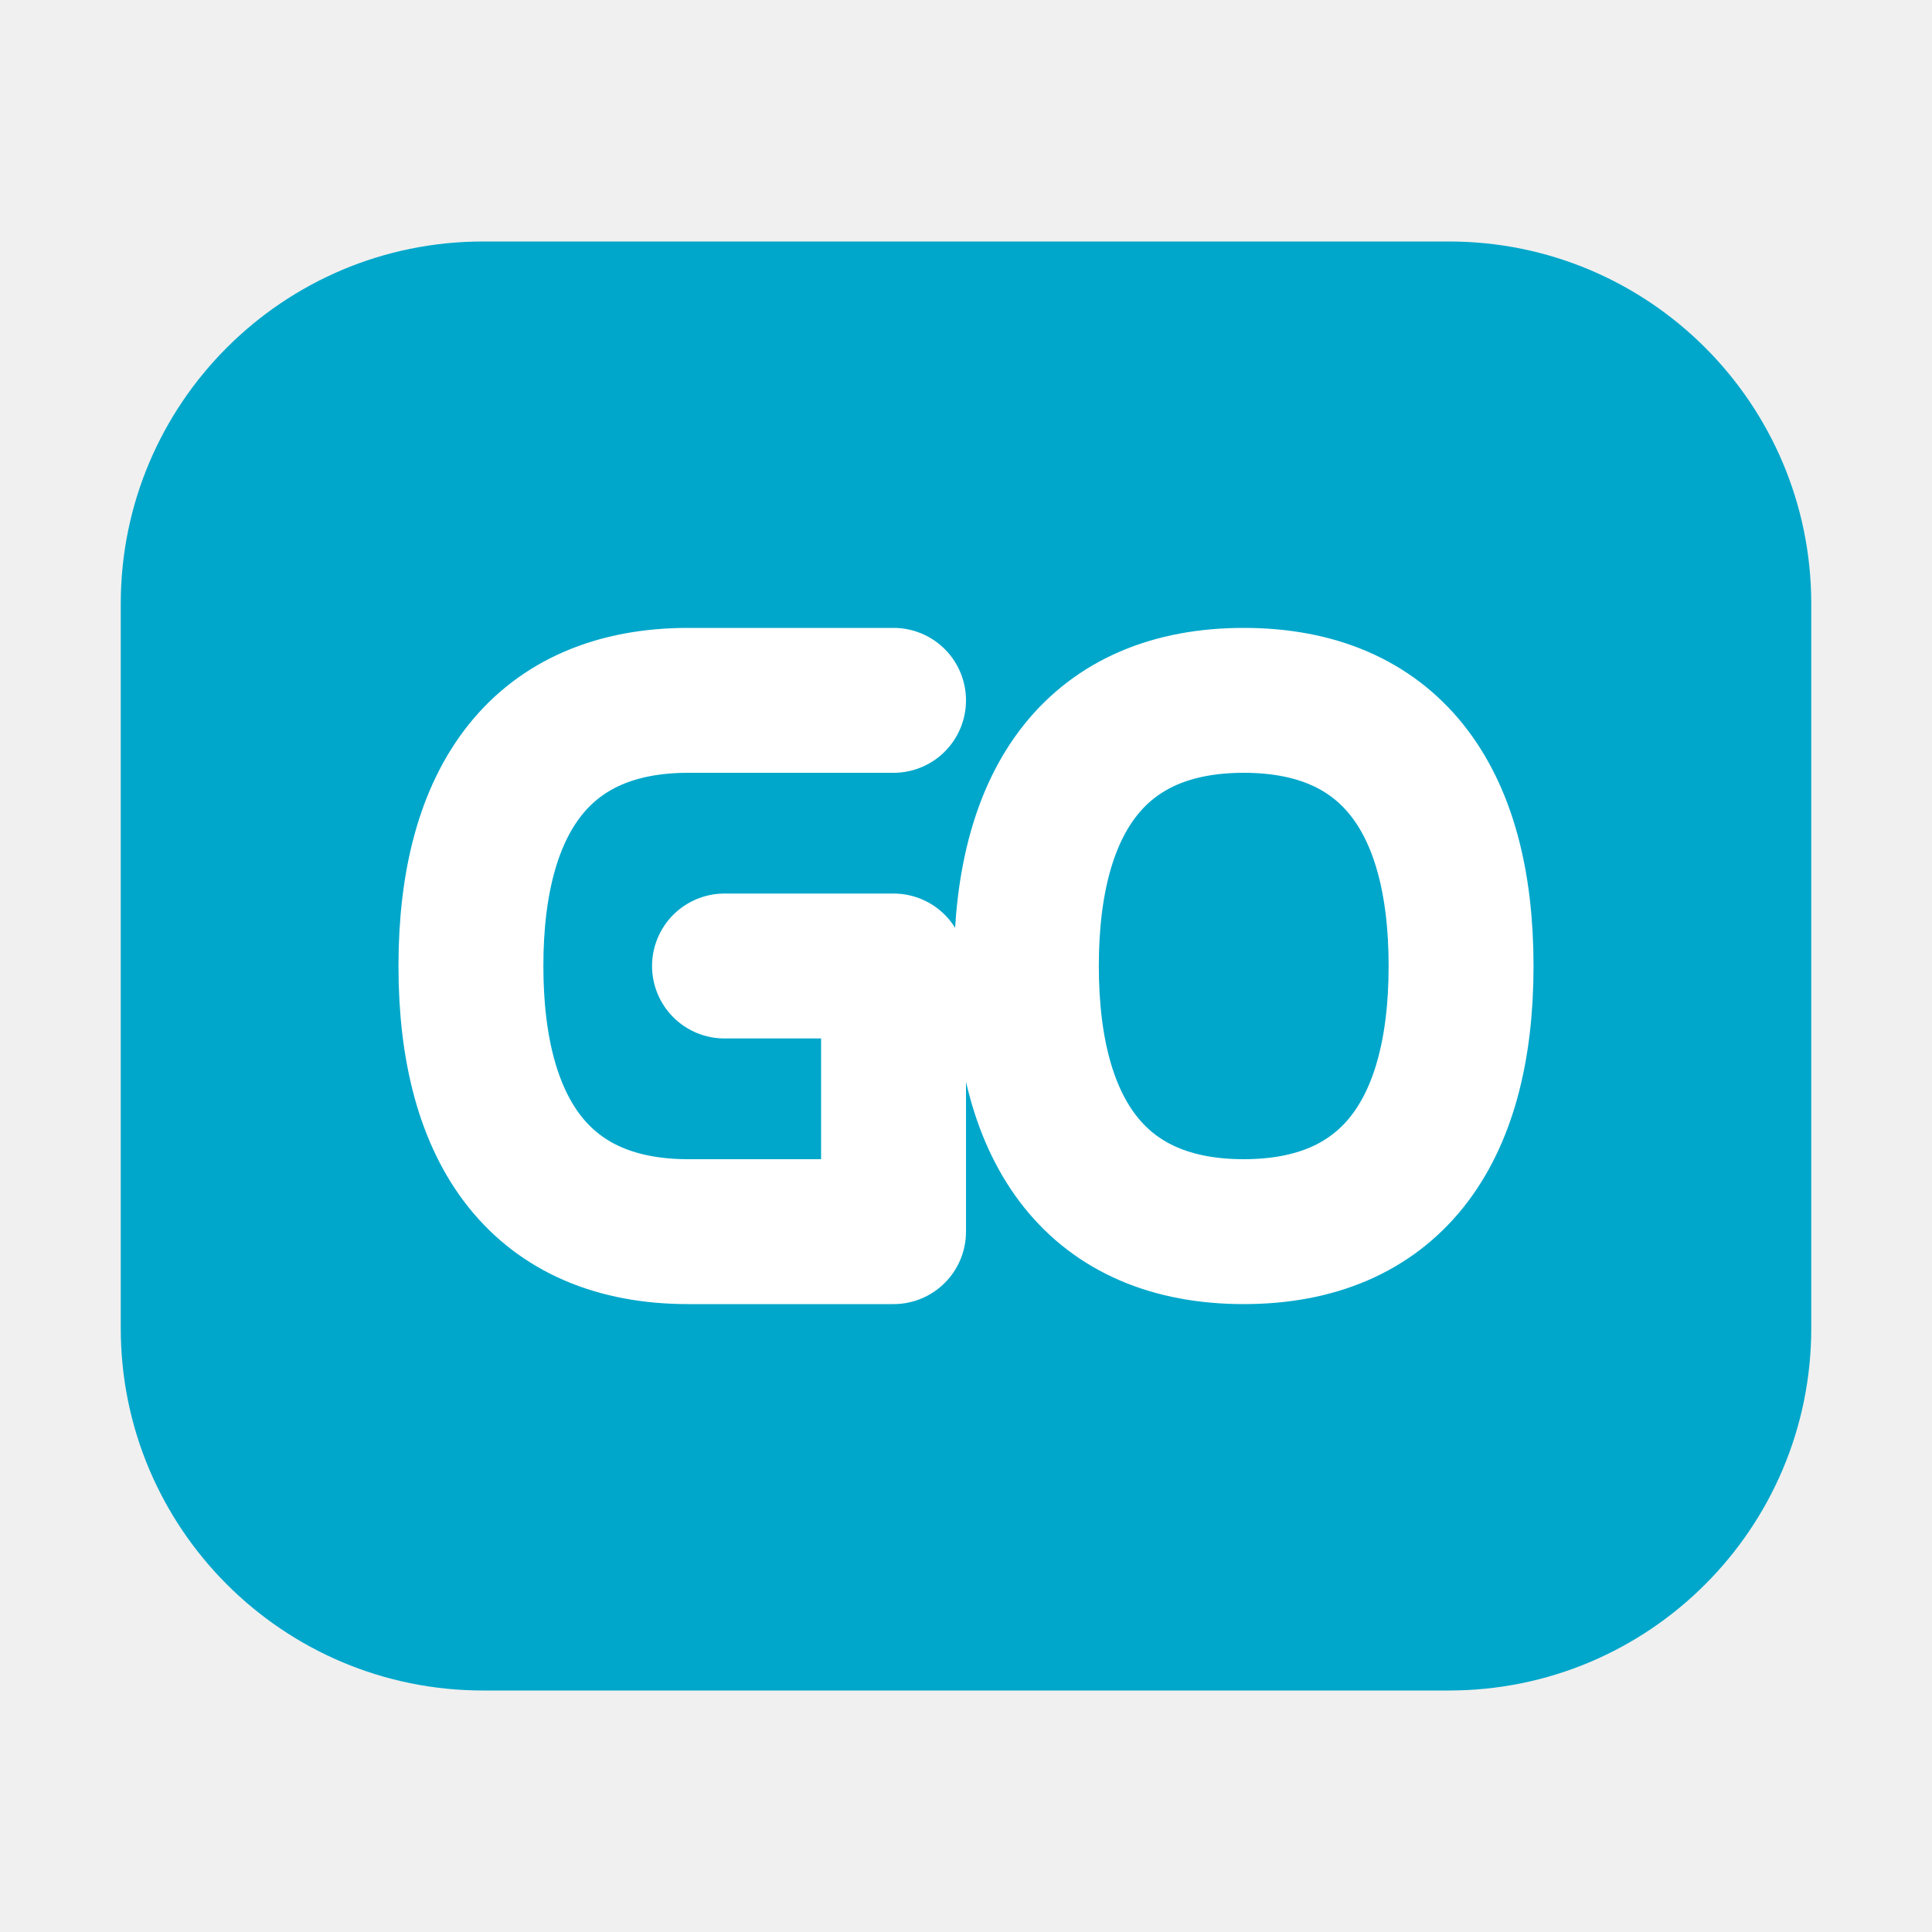
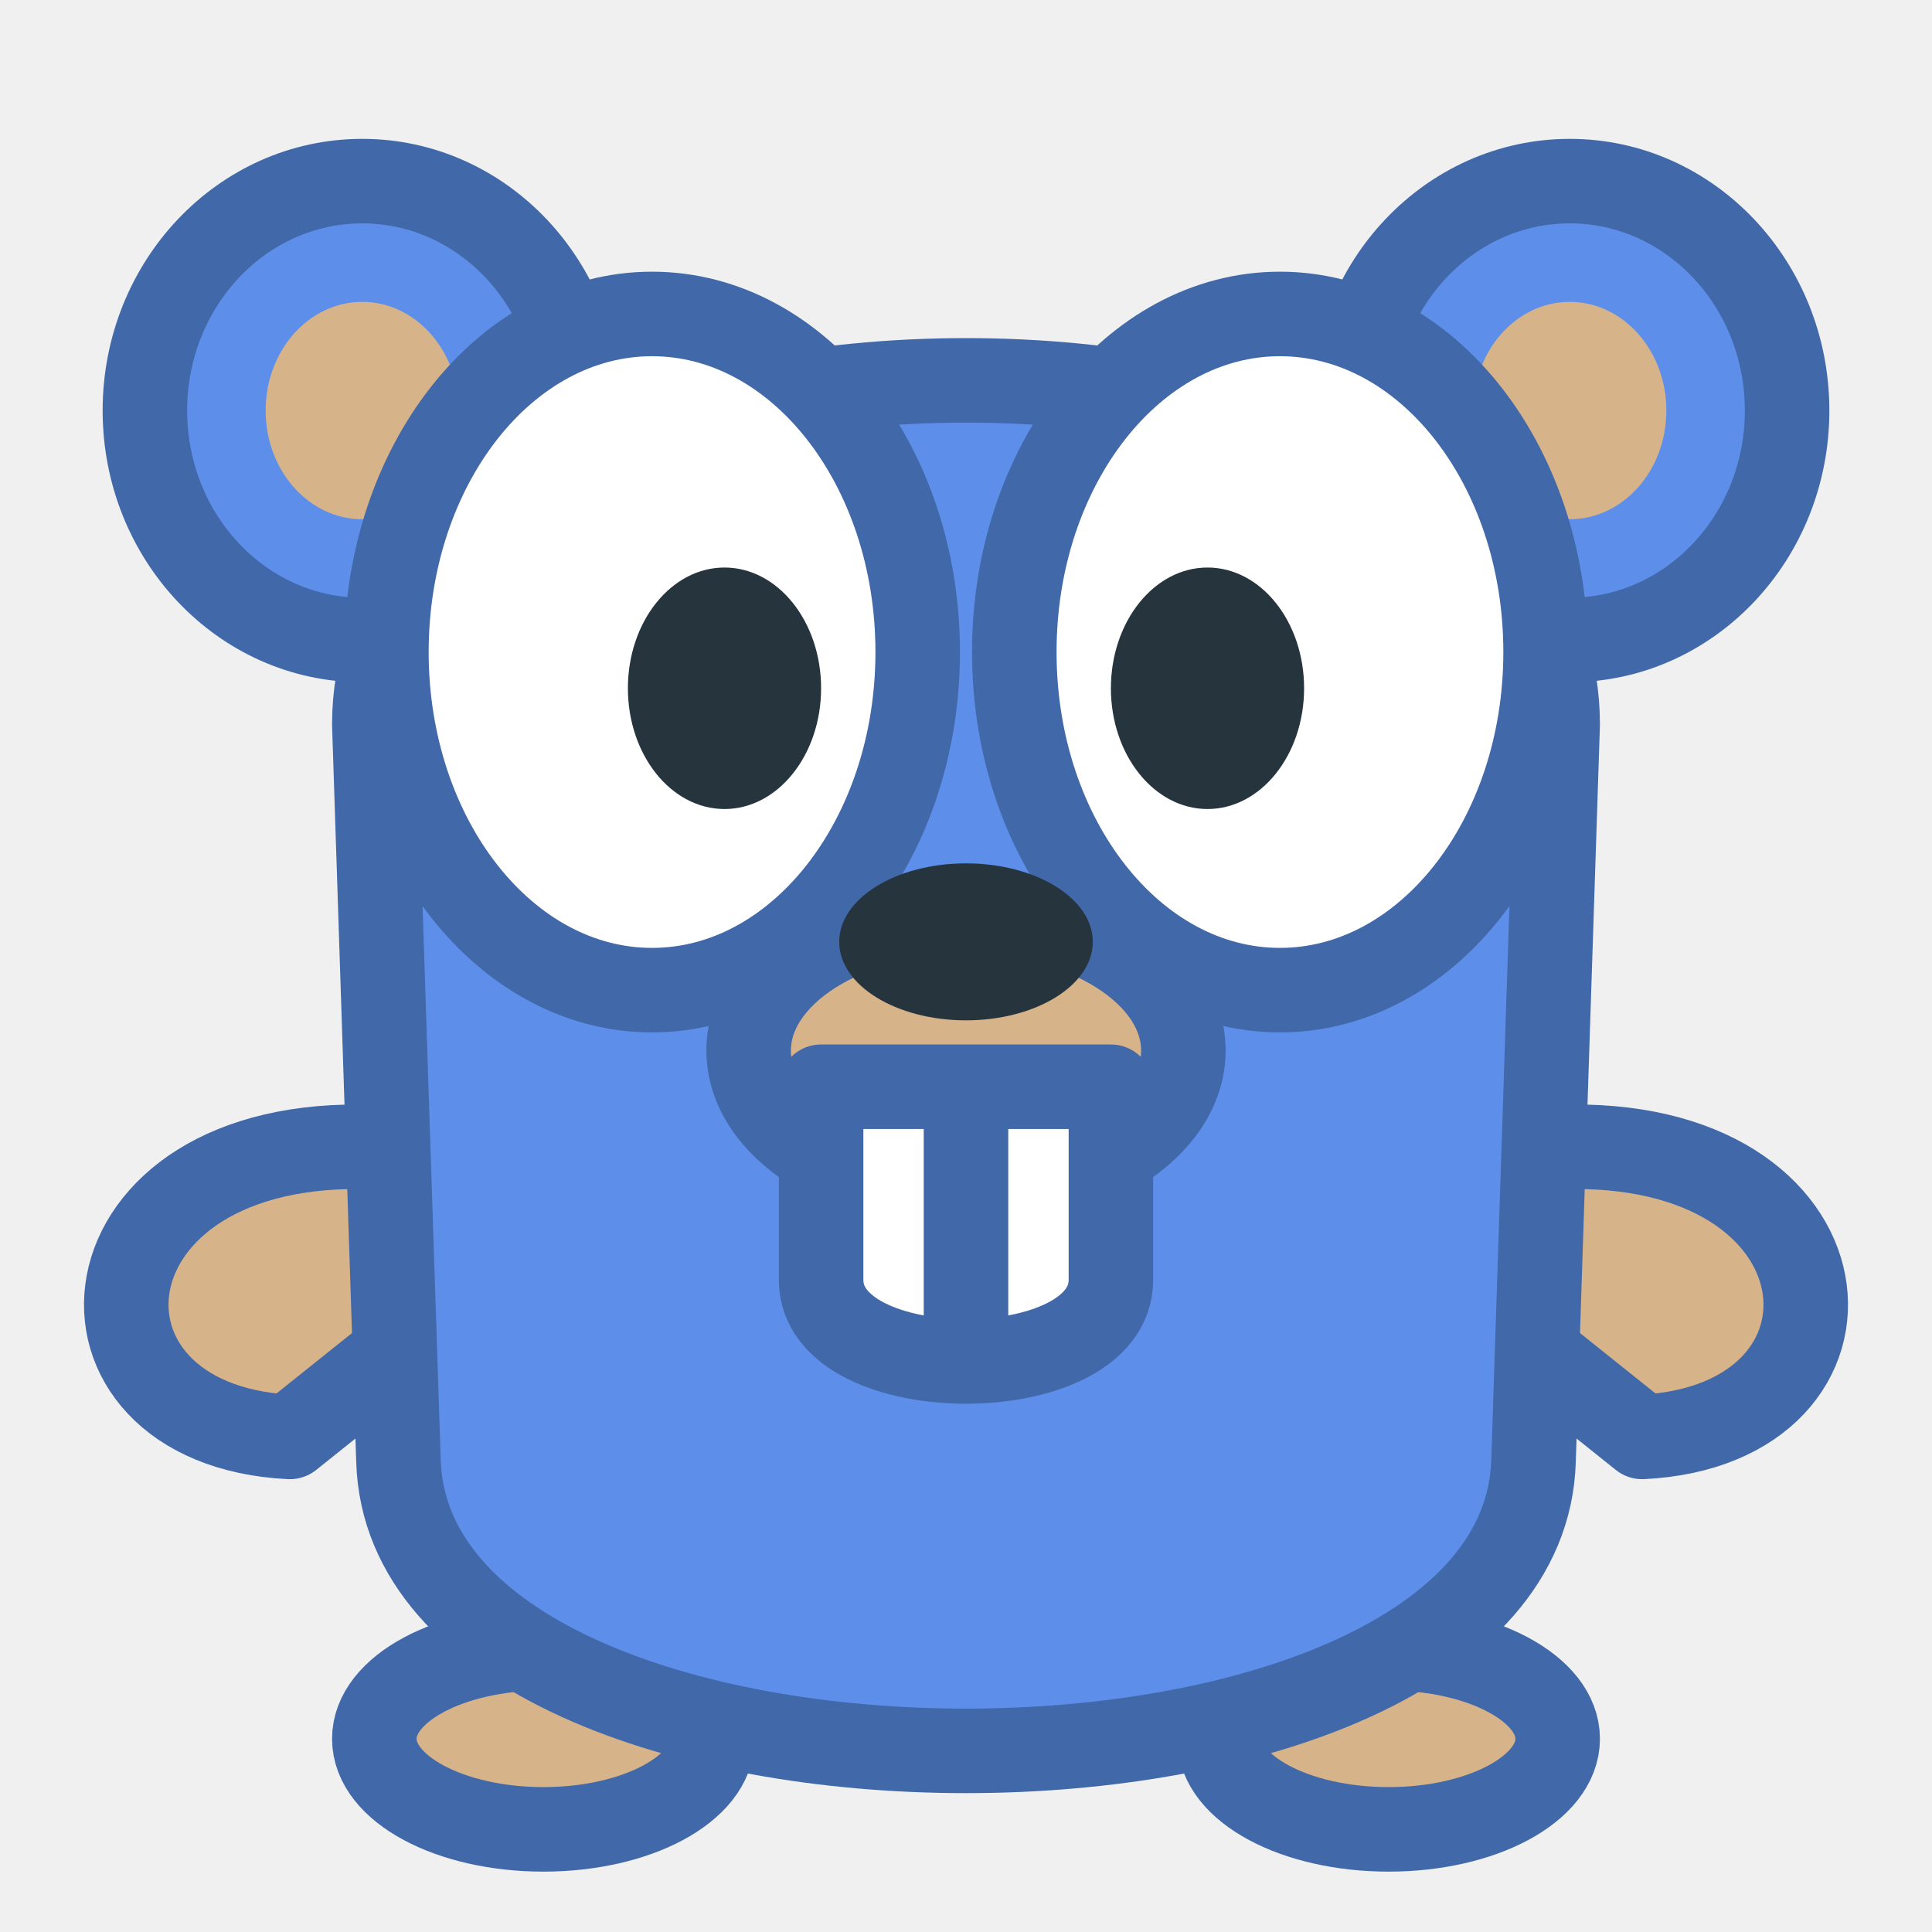
<svg xmlns="http://www.w3.org/2000/svg" width="16" height="16" viewBox="0 0 16 16">
-   <rect x="1" y="2" width="14" height="12" rx="3" fill="#00A7CB" />
-   <path d="M7.4 5.8H5.7c-1.2 0-1.8.8-1.8 2.2s.6 2.2 1.8 2.2h1.7V8H6m4.3-2.2c-1.2 0-1.8.8-1.8 2.2s.6 2.2 1.8 2.2 1.8-.8 1.8-2.2-.6-2.2-1.8-2.2Z" fill="none" stroke="white" stroke-width="1.2" stroke-linecap="round" stroke-linejoin="round" />
+   <g stroke="#4168A8" stroke-width=".7" stroke-linejoin="round">
+     <ellipse cx="3" cy="3.4" rx="1.8" ry="1.9" fill="#5D8FEA" />
+     <ellipse cx="13" cy="3.4" rx="1.8" ry="1.9" fill="#5D8FEA" />
+     <ellipse cx="3" cy="3.4" rx=".8" ry=".9" fill="#D7B38A" stroke="none" />
+     <ellipse cx="13" cy="3.4" rx=".8" ry=".9" fill="#D7B38A" stroke="none" />
+     <ellipse cx="4.5" cy="14.4" rx="1.4" ry=".75" fill="#D7B38A" />
+     <ellipse cx="11.5" cy="14.4" rx="1.4" ry=".75" fill="#D7B38A" />
+     <path d="M3.1 9.5C.6 9.4.4 11.8 2.4 11.9L3.4 11.1M12.9 9.5c2.5-.1 2.7 2.3.7 2.4l-1-.8" fill="#D7B38A" />
+     <path d="M3.1 6c0-3.8 9.8-3.8 9.8 0l-.2 6.1c-.1 3.2-9.3 3.2-9.4 0Z" fill="#5D8FEA" />
+     <ellipse cx="5.4" cy="5.4" rx="2.2" ry="2.8" fill="#FFFFFF" />
+     <ellipse cx="10.6" cy="5.4" rx="2.2" ry="2.8" fill="#FFFFFF" />
+     <ellipse cx="6" cy="5.7" rx=".8" ry="1" fill="#26353D" stroke="none" />
+     <ellipse cx="10" cy="5.7" rx=".8" ry="1" fill="#26353D" stroke="none" />
+     <ellipse cx="8" cy="8.7" rx="1.8" ry="1.15" fill="#D7B38A" />
+     <path d="M6.8 9h2.4v1.6c0 .9-2.4.9-2.4 0Z" fill="#FFFFFF" />
+     <path d="M8 9v2" fill="none" />
+     <ellipse cx="8" cy="7.8" rx="1.05" ry=".65" fill="#26353D" stroke="none" />
+   </g>
</svg>
